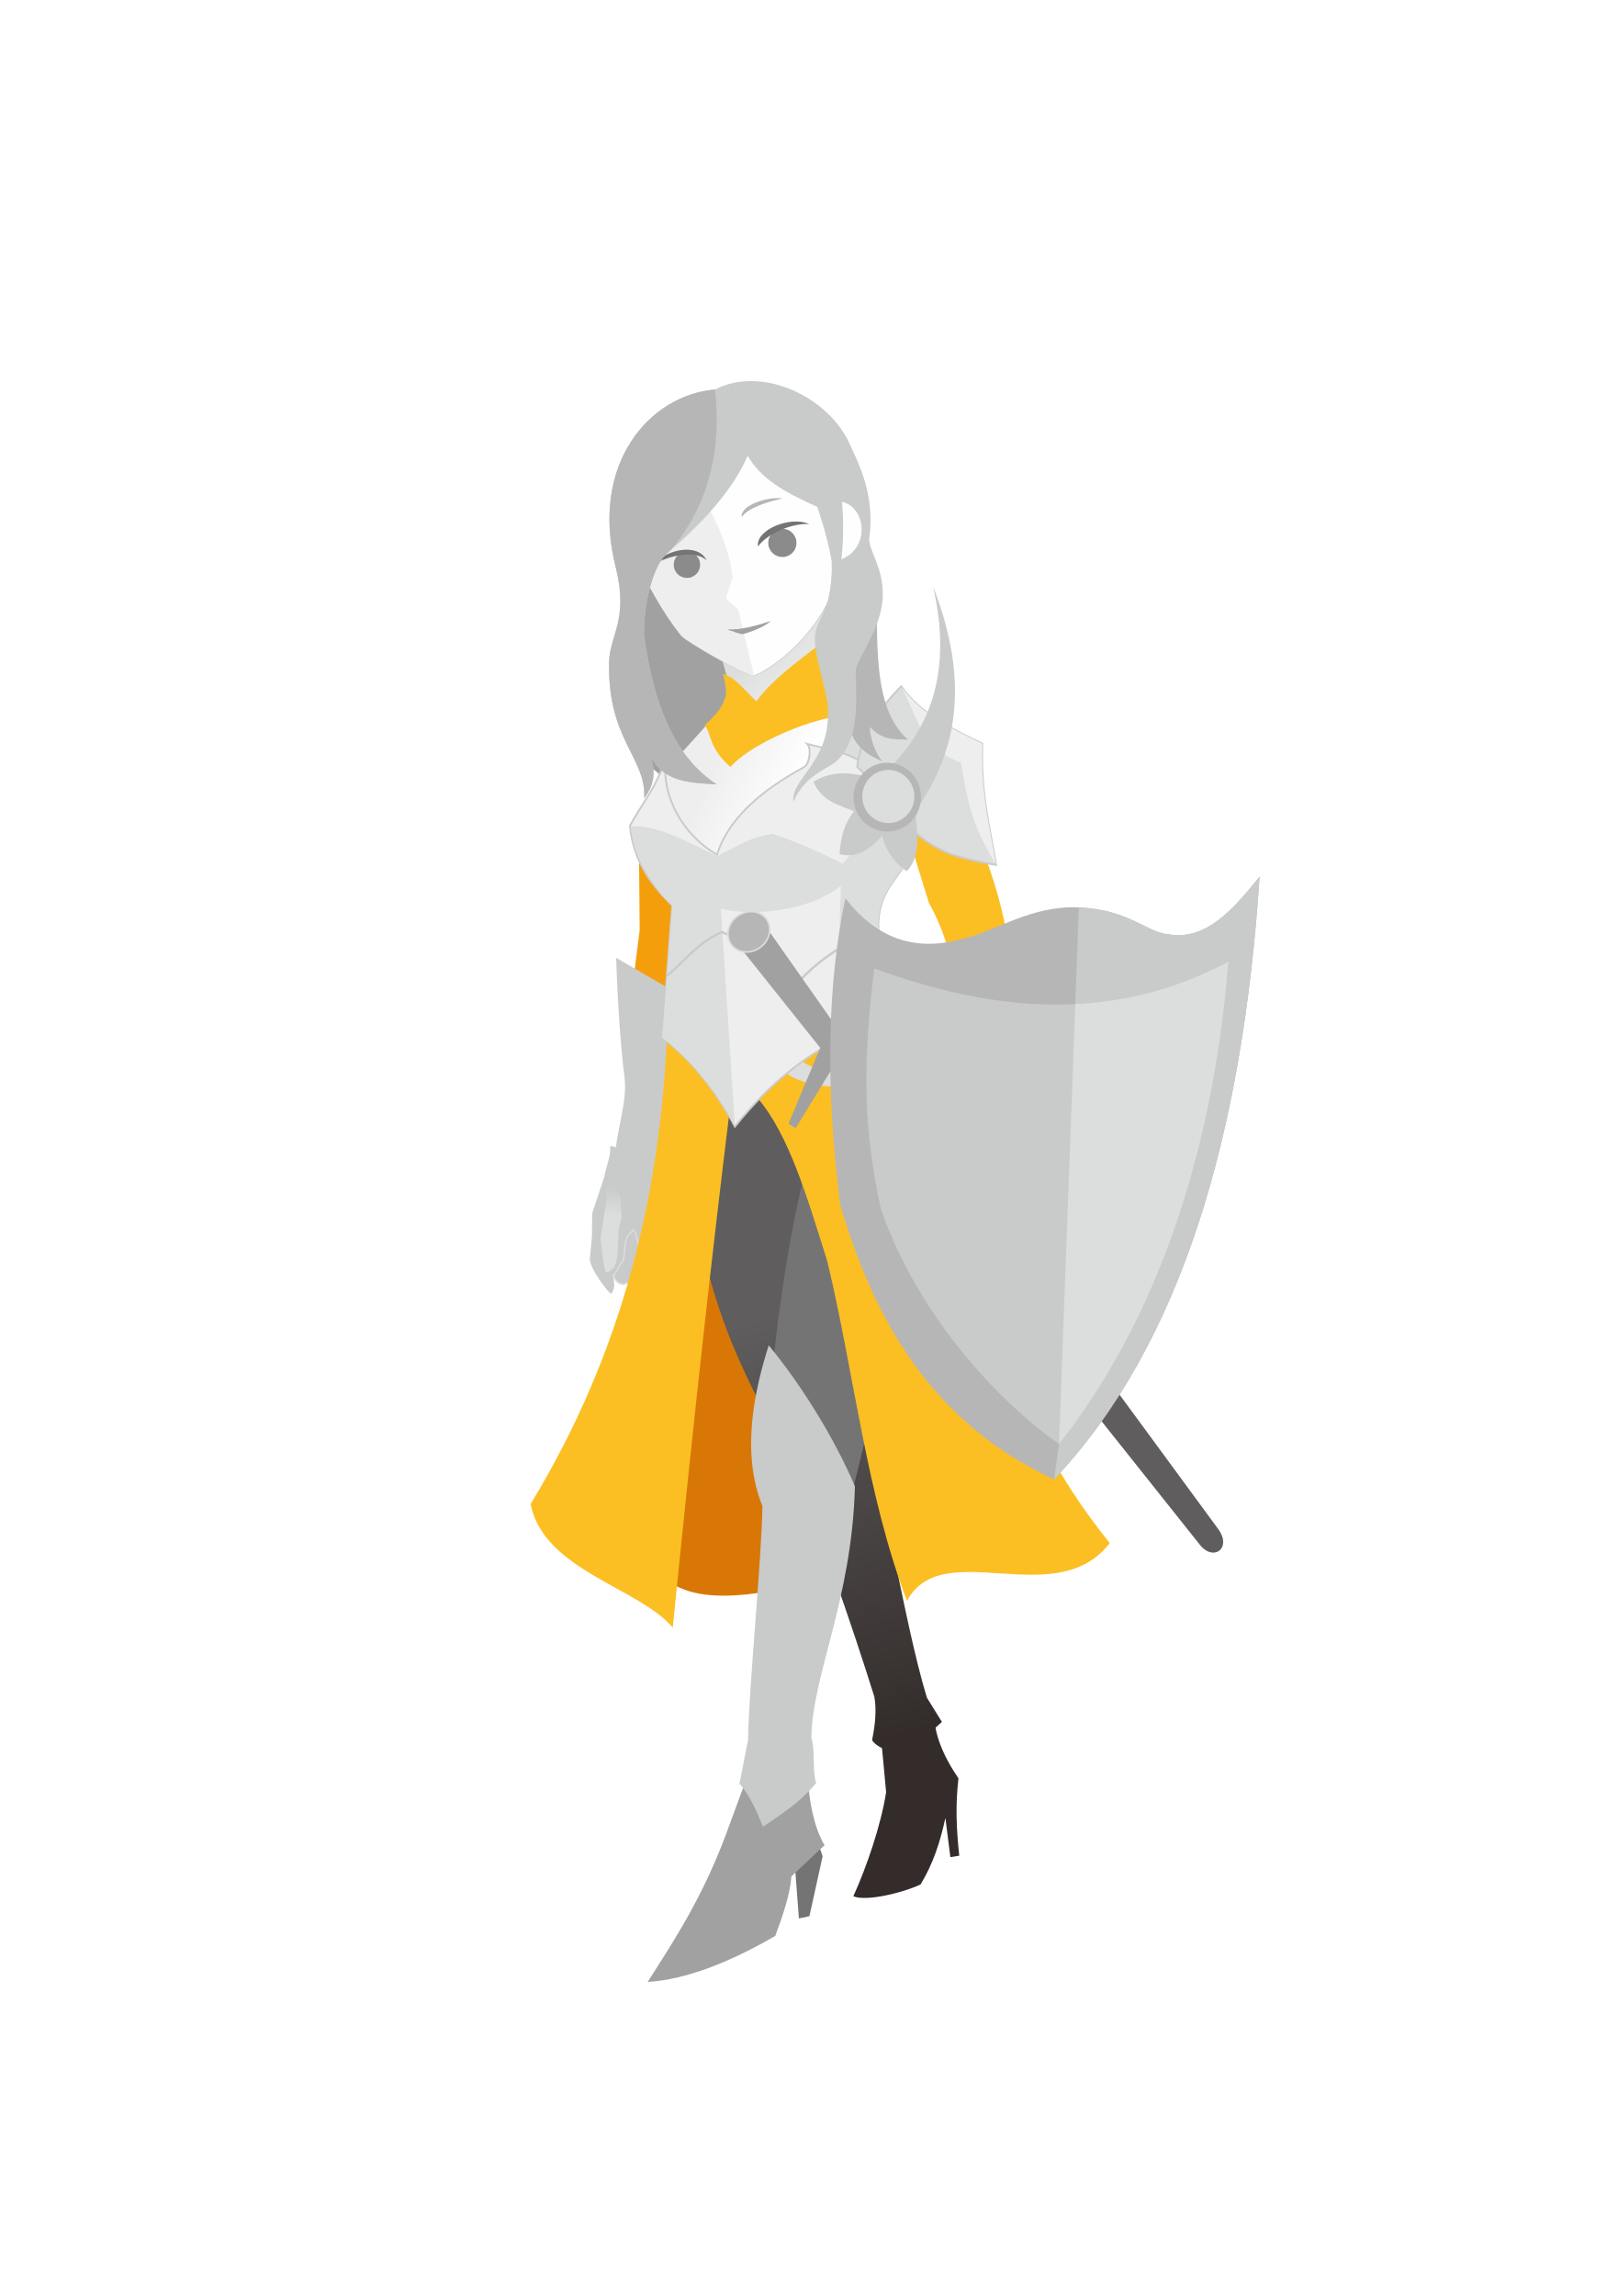
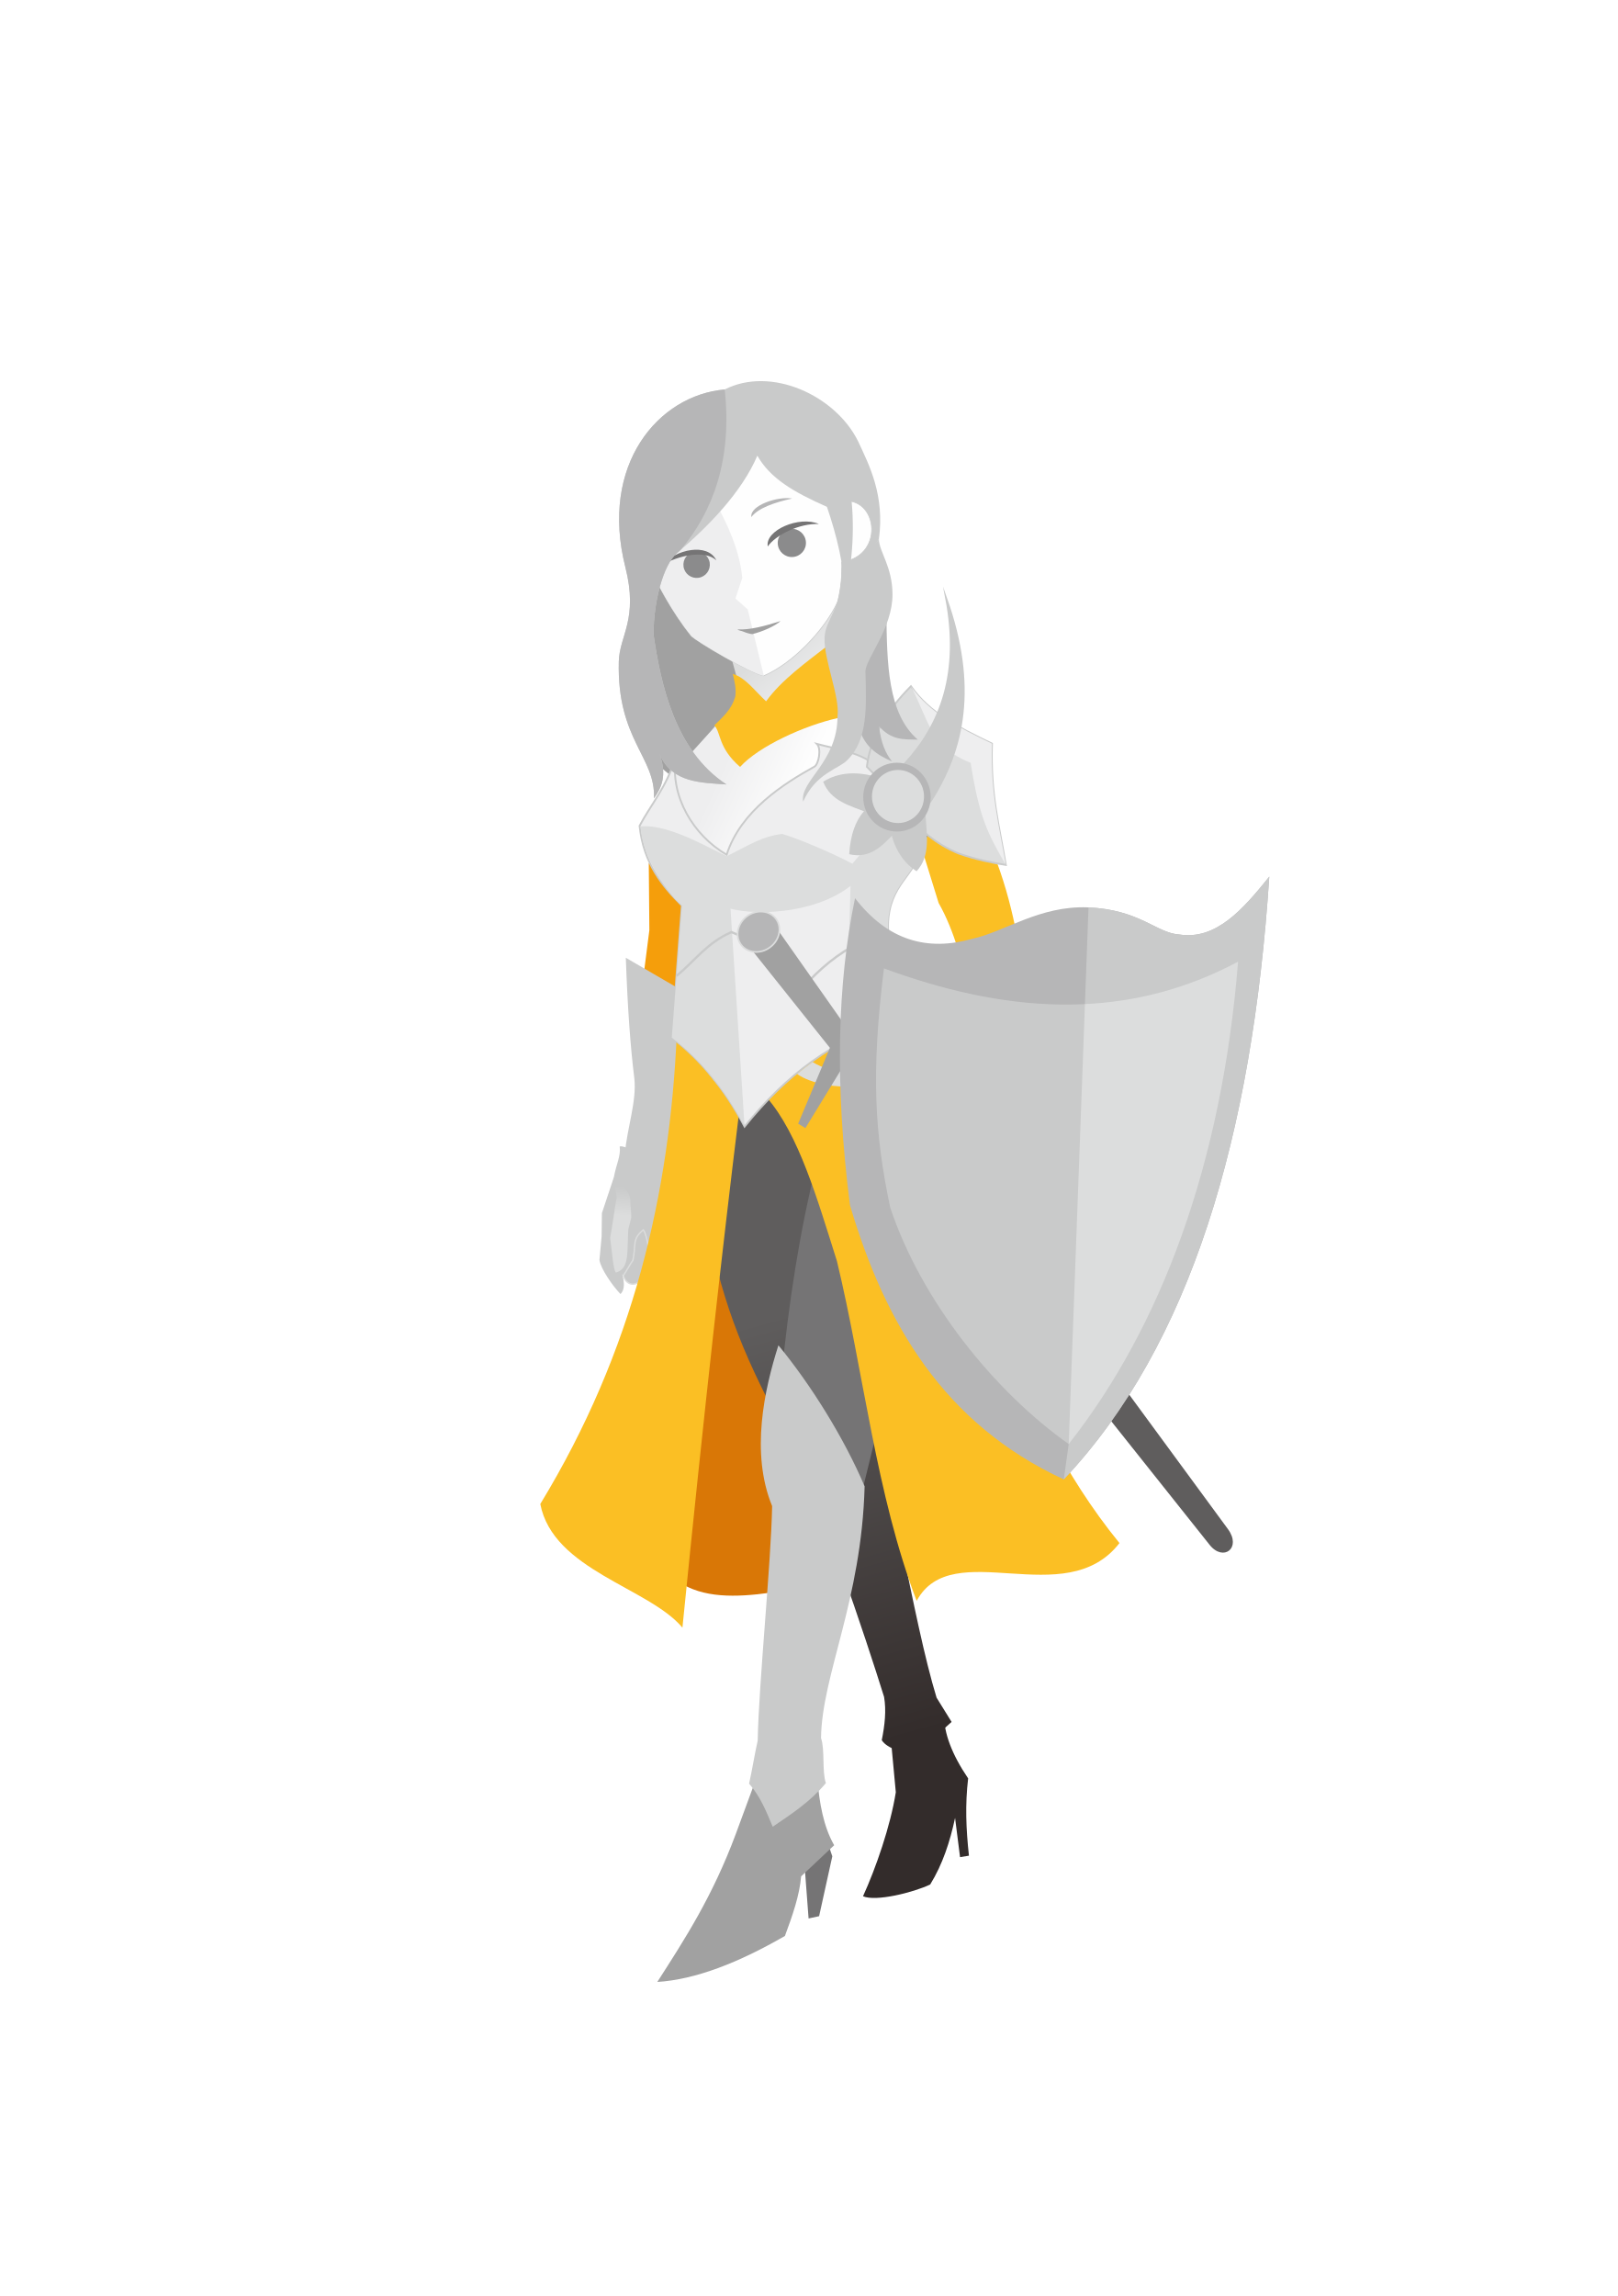
- <svg xmlns="http://www.w3.org/2000/svg" width="666" height="945" fill="none" viewBox="0 0 666 945">
-   <path fill="#f59e0b" fill-rule="evenodd" d="m263.079 355.256.238 27.589-2.855 22.358 15.46 5.47 3.092-41.384z" clip-rule="evenodd" />
-   <path fill="#c9caca" fill-rule="evenodd" d="m253.625 394.203 22.547 13.122-.547 26.478-6.006 52.504c-6.793-.57-14.854-3.478-16.401-11.361.99-11.072 4.94-21.66 3.915-31.094-1.61-12.936-2.77-28.704-3.508-49.649" clip-rule="evenodd" />
-   <path fill="#c9caca" fill-rule="evenodd" d="M248.689 484.583c1.084-5.731 2.923-8.772 2.42-12.759 5.699-.528 11.322 10.505 18.832 11.673l-5.281 27.647-10.181 14.504-4.756-2.14-3.568-24.855z" clip-rule="evenodd" />
-   <path fill="#d97706" fill-rule="evenodd" d="M275.254 650.977c20.295 13.715 53.91-1.348 80.39-.714l-61.698-139.376-22.974 123.916z" clip-rule="evenodd" />
-   <path fill="#c9caca" fill-rule="evenodd" d="M349.187 181.52c4.718 10.088 11.05 22.305 8.62 40.422l-16.47 22.376 1.145-12.972-.105-31.44zM248.689 484.583l-4.905 14.716-.119 9.633-.894 9.637c.528 3.73 5.555 10.843 8.661 14.04 2.932-2.813.498-9.169-.513-11.904-.922-2.428-1.888-4.544-2.809-6.972l3.522-22.52z" clip-rule="evenodd" />
-   <path fill="#a1a1a1" fill-rule="evenodd" d="m263.178 235.693 1.931 44.69-6.098 27.91 19.995 16.722 34.801-37.422-17.065-30.28z" clip-rule="evenodd" />
-   <path fill="url(#paint0_linear_1_713)" fill-rule="evenodd" d="m296.46 268.569 4.994 17.957 10.109 7.849 27.47-22.119 1.784-29.374c-8.019 15.807-23.016 28.915-44.357 25.687" clip-rule="evenodd" />
-   <path fill="#fefefe" fill-rule="evenodd" stroke="#c9caca" stroke-miterlimit="22.926" stroke-width=".288" d="M261.318 229.028c4.787 10.373 10.881 22.26 19.147 32.584 1.79 2.236 25.559 16.021 29.968 16.53 11.475-4.887 24.735-18.262 30.503-30.622 1.25-5.761 1.77-10.573 1.546-16.174 18.723-2.617 14.663-29.372-2.081-24.676-16.409-67.692-98.033-39.098-79.083 22.358Z" clip-rule="evenodd" />
-   <path fill="#eeeeef" fill-rule="evenodd" d="M289.72 205.353c5.572 9.72 10.894 21.439 11.841 32.533l-2.81 8.436 5.081 4.542 6.601 27.278-.524-.1c-5.496-1.345-27.716-14.271-29.444-16.43-7.557-9.439-13.298-20.181-17.884-29.882l2.045-9.408z" clip-rule="evenodd" />
-   <path fill="#8b8b8c" d="M322.376 229.252a5.81 5.81 0 1 0-.816-11.59 5.81 5.81 0 0 0 .816 11.59m-38.819 8.561a5.44 5.44 0 0 0 4.597-6.17 5.44 5.44 0 1 0-4.597 6.17" />
-   <path fill="#757475" fill-rule="evenodd" d="M312.054 224.918c-1.209-6.666 12.989-12.77 21.071-9.246-8.157-.346-17.931 4.625-21.071 9.246m-21.167 5.699c-3.604-7.386-16.784-4.51-22.348 2.003 6.48-3.991 17.599-6.434 22.348-2.003" clip-rule="evenodd" />
-   <path fill="#b6b6b7" fill-rule="evenodd" d="M305.301 212.816c-.758-4.842 11.093-8.672 16.771-7.625-7.49 1.659-14.029 3.982-16.771 7.625" clip-rule="evenodd" />
-   <path fill="#dcdddd" fill-rule="evenodd" stroke="#332c2b" stroke-miterlimit="22.926" stroke-width=".288" d="m375.29 348.704 5.202-9.627-20.217-50.184-7.81-1.9-12.66 22.303z" clip-rule="evenodd" />
-   <path fill="url(#paint1_linear_1_713)" fill-rule="evenodd" d="M272.511 320.599c2.768-5.824 12.587-15.423 18.385-22.257l52.662-2.932-8.086 20.454-38.769 42.098-24.735-18.314c.056-2.81.209-18.345.543-19.049" clip-rule="evenodd" />
-   <path fill="url(#paint2_linear_1_713)" fill-rule="evenodd" d="m248.87 486.243 1.011 6.599c-.912 4.52-1.794 12.115-2.706 16.635.793 5.787 1.259 13.016 2.349 14.285 2.431-.684 4.47-2.357 4.757-8.443l.356-9.277c.328-1.357.921-3.608 1.248-4.966-.04-2.597-.346-4.299-.386-6.896-.371-4.194-3.237-6.286-6.629-7.937" clip-rule="evenodd" />
-   <path fill="#c9caca" fill-rule="evenodd" stroke="#dcdddd" stroke-miterlimit="22.926" stroke-width=".567" d="M252.554 525.045c1.343-1.847 2.653-4.481 3.996-6.329 1.364-6.43-.478-8.673 4.285-12.512 1.566 1.907 2.962 11.259 2.445 12.606l-3.568 8.205c-2.494 2.549-5.854 1.903-7.158-1.97Z" clip-rule="evenodd" />
-   <path fill="#332c2b" fill-rule="evenodd" d="m362.716 715.637 2.049 22.027c-2.189 13.911-8.237 31.283-13.5 42.804 5.236 2.294 20.526-1.472 27.651-4.834 5.16-8.359 8.159-17.679 10.245-27.405l2.049 16.136 3.658-.593c-1.205-11.125-1.595-20.99-.328-31.807-6.829-10.095-9.928-18.699-9.926-26.061z" clip-rule="evenodd" />
-   <path fill="#757475" fill-rule="evenodd" d="m337.294 760.105 1.334 3.934-5.434 24.635-4.334.934-1.6-21.136z" clip-rule="evenodd" />
-   <path fill="#a1a1a1" fill-rule="evenodd" d="M332.46 732.003c.845 10.184 2.53 19.778 6.934 27.469l-13.601 12.801c-.621 7.72-3.542 16.098-6.667 24.535-19.006 10.959-36.731 17.933-52.538 18.935 11.347-17.671 22.727-35.197 32.27-60.805l11.2-30.402z" clip-rule="evenodd" />
-   <path fill="url(#paint3_linear_1_713)" fill-rule="evenodd" d="M287.244 504.773c6.905 34.57 15.69 55.016 34.011 88.952 12.407 24.3 31.027 80.143 38.677 104.681.963 5.58.307 11.623-.951 17.837 2.416 3.689 8.703 4.756 13.053 6.511l15.698-14.033-6.184-9.99c-9.752-31.87-19.503-96.087-29.254-127.958l-17.362-97.752-13.32-29.017-31.87 20.455z" clip-rule="evenodd" />
-   <path fill="#757475" fill-rule="evenodd" d="M332.197 478.965c-6.926 27.14-11.506 57.016-14.626 88.596 9.592 15.142 22.334 36.837 31.927 51.979 3.488-14.35 10.364-41.991 13.852-56.34l-25.425-73.324z" clip-rule="evenodd" />
-   <path fill="#c9caca" fill-rule="evenodd" d="M316.441 553.706c13.067 15.871 26.86 37.741 35.486 58.052-1.254 47.056-17.644 77.717-17.941 103.622 1.664 4.756.329 13.763 1.994 18.52-6.83 8.074-14.398 12.828-21.882 17.957-2.715-6.447-5.088-12.425-9.726-17.75 1.308-5.747 2.235-11.941 3.543-17.688.436-23.626 5.504-72.915 5.94-96.54-9.006-21.926-3.171-48.098 2.586-66.173" clip-rule="evenodd" />
-   <path fill="#fbbf24" fill-rule="evenodd" d="M300.28 457.696c-6.852 55.82-14.383 122.528-23.348 212.225-13.771-16.491-53.243-23.62-58.509-50.898 38.413-63.109 53.301-127.897 56.191-193.543zm11.23-6.144c13.316 15.209 20.907 41.865 29.015 67.487 11.02 45.665 16.094 96.089 32.822 139.851 14.667-27.193 61.206 5.074 83.483-23.785-46.29-56.796-59.186-127.092-86.275-190.566l-6.666-27.564c-12.923 6.659-28.398 14.42-41.32 21.079z" clip-rule="evenodd" />
-   <path fill="#eeeeef" fill-rule="evenodd" stroke="#c9caca" stroke-miterlimit="22.926" stroke-width=".756" d="M331.289 315.525c-12.328 6.858-30.364 18.105-36.152 36.261-13.863-8.054-23.237-24.046-21-39.995-3.923 12.446-9.976 18.997-14.85 28.112 1.623 15.556 9.505 24.954 17.418 32.823l-4.162 54.346c11.546 8.849 21.644 20.826 29.968 36.628 16.72-20.796 36.715-36.445 62.314-43.287 1.288-15.083-3.25-26.004-3.27-39.898.495-16.946 11.218-19.741 13.736-31.811-8.683-7.89-9.648-23.459-18.466-33.082-5.232-5.711-16.957-7.387-24.524-9.433 1.927 1.965.719 8.301-1.012 9.336Z" clip-rule="evenodd" />
-   <path fill="#dcdddd" fill-rule="evenodd" d="M295.327 352.33c10.228-5.121 14.149-7.908 22.552-9.124 6.033 1.658 20.759 7.875 29.007 12.295 6.601-8.041 14.134-15.523 18.069-25.564 2.872 7.067 5.312 14.202 10.335 18.767-2.517 12.07-13.24 14.865-13.735 31.811.02 13.894 4.558 24.815 3.27 39.898-6.553 1.751-8.711 2.379-14.965 4.871l-4.474-34.841.748-25.832c-15.417 12.132-41.815 12.505-52.119 8.569z" clip-rule="evenodd" />
-   <path fill="#dcdddd" fill-rule="evenodd" d="m295.327 352.33 7.184 111.37c-8.324-15.802-18.422-27.779-29.968-36.628l4.162-54.346c-7.73-6.625-16.556-21.522-17.012-32.573 12.153-1.308 31.557 10.949 35.634 12.177" clip-rule="evenodd" />
-   <path fill="#c9caca" fill-rule="evenodd" d="M294.332 160.307c-27.251 2.342-51.579 30.87-40.895 73.109 5.452 21.553-2.421 28.056-2.698 38.856-.827 32.267 15.314 39.411 14.458 56.308 3.262-4.499 5.335-9.476 2.442-17.999 5.107 11.811 17.303 11.527 27.408 12.29-21.348-13.944-27.07-41.805-29.969-61.363-.234-13.442 4.01-29.099 9.514-33.773 13.012-11.05 26.734-25.083 33.179-40.195 5.239 9.283 14.814 14.958 28.638 21.062 3.954 11.564 7.268 24.651 7.395 36.852 3.193-14.388 4.338-29.137 2.14-44.476l3.243-19.458c-9.31-18.778-35.808-30.97-54.855-21.213" clip-rule="evenodd" />
-   <path fill="#fbbf24" fill-rule="evenodd" d="M297.645 277.36c.788 3.267 1.464 6.001 1.065 9.205-1.559 5.693-5.558 8.87-8.658 11.996 2.83 2.978 1.475 9.175 10.61 17.092 7.626-8.471 26.387-16.999 40.102-20.089 7.823-1.763.52-5.982-.907-17.561l-2.855-12.487c-8.866 6.888-19.302 14.336-25.627 23.13-4.833-4.45-8.46-9.739-13.73-11.286m77.646 71.344 7.104 22.958c6.543 11.454 10.47 26.732 12.97 38.424l23.573-1.457c-3.5-17.832-5.335-35.902-14.305-58.254l-24.141-11.298z" clip-rule="evenodd" />
-   <path fill="#dcdddd" fill-rule="evenodd" stroke="#c9caca" stroke-miterlimit="22.926" stroke-width=".756" d="M370.992 282.457c-9.647 9.663-16.733 20.919-18.135 33.119 12.21 12.051 18.235 27.551 37.698 35.677 7.216 2.536 13.698 3.781 19.503 4.757-2.616-15.698-6.422-29.017-5.708-49.947-14.201-6.823-25.819-12.738-33.358-23.606Z" clip-rule="evenodd" />
-   <path fill="#eeeeef" fill-rule="evenodd" d="M370.992 282.457c7.534 14.346 7.822 24.865 24.581 31.499 3.522 22.183 6.733 28.698 14.485 42.054-2.616-15.698-6.422-29.017-5.708-49.947-14.201-6.823-25.819-12.738-33.358-23.606" clip-rule="evenodd" />
-   <path fill="#b6b6b7" fill-rule="evenodd" d="M360.889 251.827c.222 21.157.482 41.865 12.925 52.597-5.919-.154-10.677.366-15.962-5.497.865 7.013 2.634 10.95 5.319 14.472-5.655-2.602-12.207-5.764-14.419-16.943l1.207-25.942c3.31-4.896 7.62-13.791 10.93-18.687" clip-rule="evenodd" />
-   <path fill="#c9caca" fill-rule="evenodd" d="M357.807 221.942c.089 5.147 5.555 11.255 5.6 22.645.055 13.919-11.033 26.594-11.159 31.666.378 13.922 1.236 28.137-7.432 36.568-3.409 3.647-12.974 5.305-18.195 17.124-1.466-8.572 14.124-16.12 14.151-35.081 1.051-8.146-5.718-23.4-5.342-32.396.336-8.04 7.09-10.713 7.102-28.967l8.467-3.924z" clip-rule="evenodd" />
-   <path stroke="#c9caca" stroke-miterlimit="22.926" stroke-width=".945" d="M274.487 401.687c8.056-6.695 12.419-13.521 22.622-18.052 17.168 6.993 26.35 13.446 32.234 19.794 6.656-6.934 14.49-13.01 24.635-17.408l7.88.841" />
-   <path fill="#b6b6b7" fill-rule="evenodd" d="M294.332 160.307c3.154 28.576-4.732 50.234-18.243 66.145q-.75.648-1.497 1.283c-5.504 4.674-9.748 20.331-9.514 33.773 2.899 19.558 8.621 47.419 29.969 61.363-10.105-.763-22.301-.479-27.408-12.29 2.893 8.523.82 13.5-2.442 17.999.856-16.897-15.285-24.041-14.458-56.308.277-10.8 8.15-17.303 2.698-38.856-10.684-42.239 13.644-70.767 40.895-73.109" clip-rule="evenodd" />
-   <path fill="#c9caca" fill-rule="evenodd" d="M355.371 319.365c-6.69-1.678-14-1.691-20.514 2.379 3.236 8.055 10.78 9.732 17.915 12.588z" clip-rule="evenodd" />
-   <path fill="#c9caca" fill-rule="evenodd" d="M353.437 332.129c-5.223 4.503-7.422 11.781-7.845 19.45 8.45 1.992 13.57-3.329 18.587-8.707z" clip-rule="evenodd" />
-   <path fill="#c9caca" fill-rule="evenodd" d="M362.395 341.063c1.341 6.765 4.453 13.38 10.915 17.532 5.901-6.368 4.152-15.302 3.686-22.973-4.881 1.348-9.72 4.093-14.601 5.441" clip-rule="evenodd" />
-   <path fill="#c9caca" fill-rule="evenodd" stroke="#c9caca" stroke-miterlimit="22.926" stroke-width=".756" d="M368.445 314.303c15.173-16.38 22.801-37.783 17.041-68.103 12.877 36.317 7.293 62.307-6.477 83.716z" clip-rule="evenodd" />
-   <path fill="#b6b6b7" d="M365.238 342.246c7.669 0 13.886-6.34 13.886-14.161 0-7.822-6.217-14.162-13.886-14.162-7.67 0-13.887 6.34-13.887 14.162 0 7.821 6.217 14.161 13.887 14.161" />
-   <path fill="#dcdddd" d="M365.771 338.762c5.919-.055 10.671-4.993 10.615-11.03-.057-6.036-4.901-10.884-10.82-10.829-5.92.056-10.672 4.994-10.616 11.03.057 6.037 4.901 10.885 10.821 10.829" />
-   <path fill="#a1a1a1" fill-rule="evenodd" d="M299.552 259.058c5.291.264 11.376-1.402 17.779-3.449-2.176 2.037-7.45 4.366-11.637 5.39-.636-.031-2.401-.455-3.732-1.051-.759-.339-1.731-.348-2.41-.89" clip-rule="evenodd" />
-   <path fill="#5f5d5d" fill-rule="evenodd" d="m375.048 457.165 126.437 172.192c5.726 7.798-1.904 13.564-7.539 6.483L360.262 467.867z" clip-rule="evenodd" />
-   <path fill="#8b8b8c" fill-rule="evenodd" d="m356.085 430.639 20.01 27.435-15.514 10.908-19.458-26.888-.123-6.601 9.782-6.683z" clip-rule="evenodd" />
-   <path fill="#dcdddd" fill-rule="evenodd" d="M330.525 437.119c4.197 2.707 9.907 4.065 14.604 3.592 3.645-.367 13.206-7.415 13.514-10.296l.836-7.801 7.272.058-3.773 11.817c-1.837 5.756-12.602 11.649-16.552 12.413-5.04.974-16.467-.674-22.275-4.865a113 113 0 0 1 6.374-4.918" clip-rule="evenodd" />
-   <path fill="#a1a1a1" fill-rule="evenodd" d="m345.644 424.564-30.928-43.961-11.054 8.115 33.977 42.566-13.066 31.212 2.982 1.812 16.798-27.501 5.447-3.984 29.249-10.166-1.087-4.215z" clip-rule="evenodd" />
-   <path fill="#b6b6b7" stroke="#dcdddd" stroke-miterlimit="22.926" stroke-width=".677" d="M301.07 388.82c2.614 3.531 7.948 4.014 11.914 1.079 3.967-2.936 5.064-8.178 2.451-11.709-2.614-3.532-7.948-4.015-11.914-1.079-3.967 2.936-5.064 8.178-2.451 11.709Z" />
-   <path fill="#b6b6b7" fill-rule="evenodd" d="M347.977 369.68c-7.234 34.817-8.464 76.341-2.083 126.36 14.355 48.488 38.458 89.906 88.014 112.866 52.233-55.347 77.565-141.394 84.596-248.093-10.862 13.48-21.927 26.219-37.124 23.797-9.322-.593-16.292-10.276-37.561-11.144-19.769-.807-34.224 10.036-47.612 12.942-18.44 5.216-34.756.734-48.23-16.728" clip-rule="evenodd" />
-   <path fill="#c9caca" fill-rule="evenodd" d="m444.087 373.479-8.149 220.866-2.03 14.561c52.233-55.347 77.565-141.394 84.596-248.093-10.862 13.48-21.927 26.219-37.124 23.797-9.282-.59-16.235-10.193-37.293-11.131" clip-rule="evenodd" />
-   <path fill="#c9caca" fill-rule="evenodd" d="M359.884 398.589c-5.426 43.651-3.727 68.343 2.561 98.34 12.808 38.55 43.041 75.901 73.493 97.416 38.026-48.315 63.052-115.281 69.724-198.545-48.569 25.951-98.392 20.188-145.778 2.789" clip-rule="evenodd" />
-   <path fill="#dcdddd" fill-rule="evenodd" d="m442.619 413.277-6.681 181.068c38.026-48.315 63.052-115.281 69.724-198.545-20.88 11.157-41.992 16.448-63.043 17.477" clip-rule="evenodd" />
+ <svg xmlns="http://www.w3.org/2000/svg" width="666" height="945" viewBox="0 0 666 945" fill="none">
+   <path fill-rule="evenodd" clip-rule="evenodd" d="M267.065 355.256L267.303 382.845L264.448 405.203L279.908 410.673L283 369.289L267.065 355.256Z" fill="#F59E0B" />
+   <path fill-rule="evenodd" clip-rule="evenodd" d="M257.611 394.203C265.127 398.577 272.642 402.951 280.158 407.325C279.976 416.151 279.793 424.977 279.611 433.803C277.609 451.304 275.607 468.806 273.605 486.307C266.812 485.737 258.752 482.829 257.204 474.946C258.194 463.874 262.144 453.286 261.119 443.852C259.509 430.916 258.349 415.148 257.611 394.203Z" fill="#C9CACA" />
+   <path fill-rule="evenodd" clip-rule="evenodd" d="M252.675 484.583C253.759 478.852 255.598 475.811 255.095 471.824C260.794 471.296 266.417 482.329 273.927 483.497L268.646 511.144L258.466 525.648L253.709 523.508L250.141 498.653L252.675 484.583Z" fill="#C9CACA" />
+   <path fill-rule="evenodd" clip-rule="evenodd" d="M279.24 650.977C299.535 664.692 333.151 649.629 359.63 650.263L297.932 510.887L274.958 634.803L279.24 650.977Z" fill="#D97706" />
+   <path fill-rule="evenodd" clip-rule="evenodd" d="M353.173 181.52C357.891 191.608 364.223 203.825 361.793 221.942L345.323 244.318L346.468 231.346L346.363 199.906L353.173 181.52Z" fill="#C9CACA" />
+   <path fill-rule="evenodd" clip-rule="evenodd" d="M252.675 484.583C251.04 489.488 249.405 494.394 247.77 499.299C247.73 502.51 247.69 505.721 247.651 508.932C247.274 512.995 247.134 514.506 246.758 518.569C247.285 522.299 252.312 529.412 255.418 532.609C258.35 529.796 255.916 523.44 254.905 520.705C253.983 518.277 253.017 516.161 252.096 513.733L255.618 491.213C254.638 489.003 253.656 486.793 252.675 484.583Z" fill="#C9CACA" />
+   <path fill-rule="evenodd" clip-rule="evenodd" d="M267.164 235.693L269.095 280.383L262.997 308.293L282.992 325.015L317.794 287.593L300.728 257.313L267.164 235.693Z" fill="#A1A1A1" />
+   <path fill-rule="evenodd" clip-rule="evenodd" d="M300.446 268.569L305.44 286.526L315.549 294.375L343.019 272.256L344.803 242.882C336.784 258.689 321.787 271.797 300.446 268.569Z" fill="url(#paint0_linear_1_713)" />
+   <path fill-rule="evenodd" clip-rule="evenodd" d="M265.305 229.028C270.091 239.401 276.185 251.288 284.451 261.612C286.241 263.848 310.01 277.633 314.419 278.142C325.895 273.255 339.154 259.88 344.922 247.52C346.172 241.759 346.692 236.947 346.468 231.346C365.191 228.729 361.131 201.974 344.387 206.67C327.978 138.978 246.354 167.572 265.305 229.028Z" fill="#FEFEFE" stroke="#C9CACA" stroke-width="0.288" stroke-miterlimit="22.926" />
+   <path fill-rule="evenodd" clip-rule="evenodd" d="M293.706 205.353C299.278 215.073 304.6 226.792 305.547 237.886L302.737 246.322L307.818 250.864L314.419 278.142L313.895 278.042C308.399 276.697 286.179 263.771 284.451 261.612C276.894 252.173 271.153 241.431 266.567 231.73L268.612 222.322L293.706 205.353Z" fill="#EEEEEF" />
+   <path d="M326.362 229.252C329.563 229.026 331.975 226.249 331.749 223.049C331.524 219.848 328.747 217.436 325.546 217.662C322.346 217.887 319.934 220.664 320.159 223.865C320.384 227.065 323.162 229.477 326.362 229.252Z" fill="#8B8B8C" />
+   <path d="M287.544 237.813C290.517 237.379 292.575 234.616 292.141 231.643C291.707 228.67 288.944 226.612 285.971 227.046C282.998 227.481 280.94 230.243 281.374 233.216C281.809 236.189 284.571 238.247 287.544 237.813Z" fill="#8B8B8C" />
+   <path fill-rule="evenodd" clip-rule="evenodd" d="M316.04 224.918C314.831 218.252 329.03 212.148 337.111 215.672C328.954 215.326 319.18 220.297 316.04 224.918Z" fill="#757475" />
+   <path fill-rule="evenodd" clip-rule="evenodd" d="M294.873 230.617C291.27 223.231 278.089 226.107 272.525 232.62C279.005 228.629 290.124 226.186 294.873 230.617Z" fill="#757475" />
+   <path fill-rule="evenodd" clip-rule="evenodd" d="M309.287 212.816C308.529 207.974 320.38 204.144 326.058 205.191C318.568 206.85 312.029 209.173 309.287 212.816Z" fill="#B6B6B7" />
+   <path fill-rule="evenodd" clip-rule="evenodd" d="M379.276 348.704L384.478 339.077L364.262 288.893L356.451 286.993L343.791 309.296L379.276 348.704Z" fill="#DCDDDD" stroke="#332C2B" stroke-width="0.288" stroke-miterlimit="22.926" />
+   <path fill-rule="evenodd" clip-rule="evenodd" d="M276.497 320.599C279.265 314.775 289.084 305.176 294.882 298.342L347.544 295.41L339.458 315.864L300.689 357.962L275.954 339.648C276.01 336.838 276.163 321.303 276.497 320.599Z" fill="url(#paint1_linear_1_713)" />
+   <path fill-rule="evenodd" clip-rule="evenodd" d="M252.856 486.243C253.193 488.442 253.53 490.642 253.867 492.842C252.955 497.362 252.073 504.957 251.161 509.477C251.954 515.264 252.42 522.493 253.51 523.762C255.941 523.078 257.981 521.405 258.267 515.319C258.386 512.227 258.504 509.135 258.623 506.042C258.951 504.685 259.544 502.434 259.871 501.076C259.831 498.479 259.525 496.777 259.486 494.18C259.114 489.986 256.248 487.894 252.856 486.243Z" fill="url(#paint2_linear_1_713)" />
+   <path fill-rule="evenodd" clip-rule="evenodd" d="M256.54 525.045C257.883 523.198 259.193 520.564 260.536 518.716C261.9 512.286 260.059 510.043 264.821 506.204C266.387 508.111 267.783 517.463 267.266 518.81C266.077 521.545 264.887 524.28 263.698 527.015C261.204 529.564 257.844 528.918 256.54 525.045Z" fill="#C9CACA" stroke="#DCDDDD" stroke-width="0.567" stroke-miterlimit="22.926" />
+   <path fill-rule="evenodd" clip-rule="evenodd" d="M366.702 715.637C367.385 722.979 368.068 730.322 368.751 737.664C366.562 751.575 360.514 768.947 355.251 780.468C360.487 782.762 375.777 778.996 382.902 775.634C388.062 767.275 391.061 757.955 393.147 748.229C393.83 753.608 394.513 758.986 395.197 764.365C396.776 764.109 397.274 764.028 398.854 763.772C397.649 752.647 397.259 742.782 398.526 731.965C391.697 721.87 388.598 713.266 388.601 705.904C381.301 709.148 374.001 712.393 366.702 715.637Z" fill="#332C2B" />
+   <path fill-rule="evenodd" clip-rule="evenodd" d="M341.28 760.105L342.614 764.039L337.18 788.674L332.846 789.608L331.246 768.472L341.28 760.105Z" fill="#757475" />
+   <path fill-rule="evenodd" clip-rule="evenodd" d="M336.446 732.003C337.292 742.187 338.976 751.781 343.38 759.472C338.847 763.739 334.313 768.006 329.779 772.273C329.158 779.993 326.238 788.371 323.112 796.808C304.106 807.767 286.381 814.741 270.574 815.743C281.921 798.072 293.301 780.546 302.844 754.938C306.577 744.804 310.311 734.67 314.044 724.536C321.512 727.025 328.979 729.514 336.446 732.003Z" fill="#A1A1A1" />
+   <path fill-rule="evenodd" clip-rule="evenodd" d="M291.23 504.773C298.135 539.343 306.92 559.789 325.241 593.725C337.648 618.025 356.268 673.868 363.918 698.406C364.881 703.986 364.225 710.029 362.967 716.243C365.383 719.932 371.67 720.999 376.021 722.754C381.253 718.076 386.486 713.399 391.718 708.721C389.657 705.391 387.595 702.062 385.534 698.731C375.782 666.861 366.031 602.644 356.28 570.773L338.918 473.021L325.598 444.004L293.728 464.459C292.895 477.896 292.063 491.334 291.23 504.773Z" fill="url(#paint3_linear_1_713)" />
+   <path fill-rule="evenodd" clip-rule="evenodd" d="M336.183 478.965C329.257 506.105 324.677 535.981 321.557 567.561C331.149 582.703 343.891 604.398 353.484 619.54C356.972 605.19 363.848 577.549 367.337 563.2L341.911 489.876L336.183 478.965Z" fill="#757475" />
+   <path fill-rule="evenodd" clip-rule="evenodd" d="M320.427 553.706C333.494 569.577 347.287 591.447 355.913 611.758C354.659 658.814 338.269 689.475 337.972 715.38C339.637 720.136 338.301 729.143 339.966 733.9C333.136 741.974 325.568 746.728 318.085 751.857C315.369 745.41 312.996 739.432 308.358 734.107C309.666 728.36 310.593 722.166 311.901 716.419C312.337 692.793 317.405 643.504 317.841 619.879C308.835 597.953 314.67 571.781 320.427 553.706Z" fill="#C9CACA" />
+   <path fill-rule="evenodd" clip-rule="evenodd" d="M304.266 457.696C297.415 513.516 289.883 580.224 280.918 669.921C267.147 653.43 227.675 646.301 222.409 619.023C260.822 555.914 275.71 491.126 278.6 425.48C287.155 436.218 295.711 446.957 304.266 457.696Z" fill="#FBBF24" />
+   <path fill-rule="evenodd" clip-rule="evenodd" d="M315.495 451.552C328.811 466.761 336.403 493.417 344.511 519.039C355.531 564.704 360.605 615.128 377.333 658.89C392 631.697 438.539 663.964 460.816 635.105C414.525 578.309 401.63 508.013 374.541 444.539L367.875 416.975C354.952 423.634 339.477 431.395 326.555 438.054C322.868 442.554 319.182 447.053 315.495 451.552Z" fill="#FBBF24" />
+   <path fill-rule="evenodd" clip-rule="evenodd" d="M335.275 315.525C322.947 322.383 304.911 333.63 299.123 351.786C285.26 343.732 275.886 327.74 278.123 311.791C274.2 324.237 268.147 330.788 263.273 339.903C264.896 355.459 272.778 364.857 280.691 372.726C279.303 390.841 277.916 408.957 276.529 427.072C288.075 435.921 298.173 447.898 306.497 463.7C323.217 442.904 343.212 427.255 368.811 420.413C370.1 405.33 365.561 394.409 365.541 380.515C366.037 363.569 376.759 360.774 379.277 348.704C370.594 340.814 369.629 325.245 360.811 315.622C355.579 309.911 343.854 308.235 336.287 306.189C338.214 308.154 337.006 314.49 335.275 315.525Z" fill="#EEEEEF" stroke="#C9CACA" stroke-width="0.756" stroke-miterlimit="22.926" />
+   <path fill-rule="evenodd" clip-rule="evenodd" d="M299.313 352.33C309.541 347.209 313.463 344.422 321.865 343.206C327.898 344.864 342.624 351.081 350.872 355.501C357.473 347.46 365.006 339.978 368.941 329.937H368.941C371.813 337.004 374.253 344.139 379.277 348.704C376.759 360.774 366.036 363.569 365.541 380.515C365.561 394.409 370.099 405.33 368.811 420.413C362.258 422.164 360.1 422.792 353.846 425.284L349.373 390.443L350.12 364.611C334.703 376.743 308.305 377.116 298.001 373.18L299.313 352.33Z" fill="#DCDDDD" />
+   <path fill-rule="evenodd" clip-rule="evenodd" d="M299.313 352.33L306.497 463.7C298.173 447.898 288.075 435.921 276.529 427.072C277.916 408.957 279.303 390.841 280.691 372.726C272.961 366.101 264.135 351.204 263.679 340.153C275.832 338.845 295.236 351.102 299.313 352.33Z" fill="#DCDDDD" />
+   <path fill-rule="evenodd" clip-rule="evenodd" d="M298.318 160.307C271.067 162.649 246.739 191.177 257.423 233.416C262.875 254.969 255.002 261.472 254.725 272.272C253.898 304.539 270.039 311.683 269.184 328.58C272.445 324.081 274.518 319.104 271.625 310.581C276.732 322.392 288.929 322.108 299.033 322.871C277.685 308.927 271.963 281.066 269.064 261.508C268.83 248.066 273.074 232.409 278.578 227.735C291.59 216.685 305.312 202.652 311.757 187.54C316.996 196.823 326.571 202.498 340.396 208.602C344.349 220.166 347.664 233.253 347.79 245.454C350.983 231.066 352.128 216.317 349.93 200.978C351.119 193.843 351.984 188.655 353.173 181.52C343.863 162.742 317.365 150.55 298.318 160.307Z" fill="#C9CACA" />
+   <path fill-rule="evenodd" clip-rule="evenodd" d="M301.631 277.36C302.419 280.627 303.095 283.361 302.696 286.565C301.137 292.258 297.138 295.435 294.038 298.561C296.868 301.539 295.513 307.736 304.648 315.653C312.275 307.182 331.035 298.654 344.75 295.564C352.573 293.801 345.27 289.582 343.843 278.003C342.891 273.84 341.94 269.678 340.988 265.516C332.122 272.404 321.686 279.852 315.361 288.646C310.528 284.196 306.902 278.907 301.631 277.36Z" fill="#FBBF24" />
+   <path fill-rule="evenodd" clip-rule="evenodd" d="M379.277 348.704L386.381 371.662C392.924 383.116 396.851 398.394 399.351 410.086L422.924 408.629C419.424 390.797 417.589 372.727 408.619 350.375L384.478 339.077L379.277 348.704Z" fill="#FBBF24" />
+   <path fill-rule="evenodd" clip-rule="evenodd" d="M374.978 282.457C365.331 292.12 358.245 303.376 356.843 315.576C369.052 327.627 375.078 343.127 394.541 351.253C401.757 353.789 408.239 355.034 414.044 356.01C411.428 340.312 407.622 326.993 408.336 306.063C394.135 299.24 382.517 293.325 374.978 282.457Z" fill="#DCDDDD" stroke="#C9CACA" stroke-width="0.756" stroke-miterlimit="22.926" />
+   <path fill-rule="evenodd" clip-rule="evenodd" d="M374.979 282.457C382.512 296.803 382.8 307.322 399.559 313.956C403.081 336.139 406.292 342.654 414.044 356.01C411.428 340.312 407.622 326.993 408.336 306.063C394.135 299.24 382.517 293.325 374.979 282.457Z" fill="#EEEEEF" />
+   <path fill-rule="evenodd" clip-rule="evenodd" d="M364.875 251.827C365.097 272.984 365.357 293.692 377.801 304.424C371.881 304.27 367.123 304.79 361.838 298.927C362.703 305.94 364.472 309.877 367.157 313.399C361.502 310.797 354.95 307.635 352.739 296.456C353.214 286.229 353.469 280.741 353.945 270.514C357.255 265.618 361.565 256.723 364.875 251.827Z" fill="#B6B6B7" />
+   <path fill-rule="evenodd" clip-rule="evenodd" d="M361.793 221.942C361.882 227.089 367.348 233.197 367.393 244.587C367.448 258.506 356.36 271.181 356.234 276.253C356.613 290.175 357.471 304.39 348.802 312.821C345.393 316.468 335.828 318.126 330.607 329.945C329.141 321.373 344.731 313.825 344.758 294.864C345.809 286.718 339.04 271.464 339.416 262.468C339.752 254.428 346.506 251.755 346.518 233.501C349.34 232.193 352.163 230.885 354.985 229.577C357.254 227.032 359.524 224.487 361.793 221.942Z" fill="#C9CACA" />
+   <path d="M278.473 401.687C286.529 394.992 290.892 388.166 301.095 383.635C318.263 390.628 327.445 397.081 333.329 403.429C339.985 396.495 347.819 390.419 357.964 386.021C360.59 386.302 363.217 386.582 365.844 386.862" stroke="#C9CACA" stroke-width="0.945" stroke-miterlimit="22.926" />
+   <path fill-rule="evenodd" clip-rule="evenodd" d="M298.318 160.307C301.472 188.883 293.586 210.541 280.075 226.452C279.575 226.884 279.076 227.312 278.578 227.735C273.074 232.409 268.83 248.066 269.064 261.508C271.963 281.066 277.685 308.927 299.033 322.871C288.929 322.108 276.732 322.392 271.625 310.581C274.518 319.104 272.445 324.081 269.184 328.58C270.039 311.683 253.898 304.539 254.725 272.272C255.002 261.472 262.875 254.969 257.423 233.416C246.739 191.177 271.067 162.649 298.318 160.307Z" fill="#B6B6B7" />
+   <path fill-rule="evenodd" clip-rule="evenodd" d="M359.357 319.365C352.668 317.687 345.358 317.674 338.843 321.744C342.079 329.799 349.623 331.476 356.758 334.332C357.624 329.343 358.491 324.354 359.357 319.365Z" fill="#C9CACA" />
+   <path fill-rule="evenodd" clip-rule="evenodd" d="M357.423 332.129C352.2 336.632 350.001 343.91 349.578 351.579C358.028 353.571 363.148 348.25 368.165 342.872C364.584 339.291 361.004 335.71 357.423 332.129Z" fill="#C9CACA" />
+   <path fill-rule="evenodd" clip-rule="evenodd" d="M366.382 341.063C367.722 347.828 370.834 354.443 377.296 358.595C383.197 352.227 381.448 343.293 380.983 335.622C376.102 336.97 371.262 339.715 366.382 341.063Z" fill="#C9CACA" />
+   <path fill-rule="evenodd" clip-rule="evenodd" d="M372.431 314.303C387.604 297.923 395.233 276.52 389.473 246.2C402.349 282.517 396.765 308.507 382.996 329.916C379.474 324.711 375.952 319.507 372.431 314.303Z" fill="#C9CACA" stroke="#C9CACA" stroke-width="0.756" stroke-miterlimit="22.926" />
+   <path d="M369.224 342.246C376.893 342.246 383.11 335.906 383.11 328.085C383.11 320.263 376.893 313.923 369.224 313.923C361.554 313.923 355.337 320.263 355.337 328.085C355.337 335.906 361.554 342.246 369.224 342.246Z" fill="#B6B6B7" />
+   <path d="M369.757 338.762C375.676 338.707 380.429 333.769 380.372 327.732C380.315 321.696 375.471 316.848 369.552 316.903C363.632 316.959 358.88 321.897 358.937 327.933C358.993 333.97 363.838 338.818 369.757 338.762Z" fill="#DCDDDD" />
+   <path fill-rule="evenodd" clip-rule="evenodd" d="M303.539 259.058C308.83 259.322 314.915 257.656 321.317 255.609C319.141 257.646 313.867 259.975 309.68 260.999C309.045 260.968 307.279 260.544 305.948 259.948C305.189 259.609 304.217 259.6 303.539 259.058Z" fill="#A1A1A1" />
+   <path fill-rule="evenodd" clip-rule="evenodd" d="M379.034 457.165L505.471 629.357C511.197 637.155 503.567 642.921 497.932 635.84L364.248 467.867L379.034 457.165Z" fill="#5F5D5D" />
+   <path fill-rule="evenodd" clip-rule="evenodd" d="M360.071 430.639L380.082 458.074L364.568 468.982L345.109 442.094L344.986 435.493L354.768 428.81L360.071 430.639Z" fill="#8B8B8C" />
+   <path fill-rule="evenodd" clip-rule="evenodd" d="M334.511 437.119C338.708 439.826 344.418 441.184 349.115 440.711C352.76 440.344 362.321 433.296 362.629 430.415L363.465 422.614L370.737 422.672L366.965 434.489C365.127 440.245 354.362 446.138 350.412 446.902C345.372 447.876 333.945 446.228 328.137 442.037C330.204 440.33 332.319 438.68 334.511 437.119Z" fill="#DCDDDD" />
+   <path fill-rule="evenodd" clip-rule="evenodd" d="M349.63 424.564L318.702 380.603L307.648 388.718L341.626 431.284L328.559 462.496L331.541 464.308L348.339 436.807L353.786 432.823L383.035 422.657L381.949 418.442L349.63 424.564Z" fill="#A1A1A1" />
+   <path d="M305.056 388.82C307.67 392.351 313.004 392.834 316.971 389.899C320.937 386.963 322.034 381.721 319.421 378.19C316.808 374.658 311.473 374.175 307.507 377.111C303.54 380.047 302.443 385.289 305.056 388.82Z" fill="#B6B6B7" stroke="#DCDDDD" stroke-width="0.677" stroke-miterlimit="22.926" />
+   <path fill-rule="evenodd" clip-rule="evenodd" d="M351.963 369.68C344.729 404.497 343.5 446.021 349.88 496.04C364.235 544.528 388.338 585.946 437.894 608.906C490.127 553.559 515.459 467.512 522.49 360.813C511.628 374.293 500.563 387.032 485.366 384.61C476.044 384.017 469.074 374.334 447.805 373.466C428.036 372.659 413.581 383.502 400.193 386.408C381.753 391.624 365.437 387.142 351.963 369.68Z" fill="#B6B6B7" />
+   <path fill-rule="evenodd" clip-rule="evenodd" d="M448.073 373.479L439.924 594.345L437.894 608.906C490.127 553.559 515.459 467.512 522.49 360.813C511.628 374.293 500.563 387.032 485.366 384.61C476.084 384.02 469.131 374.417 448.073 373.479Z" fill="#C9CACA" />
+   <path fill-rule="evenodd" clip-rule="evenodd" d="M363.87 398.589C358.444 442.24 360.143 466.932 366.431 496.929C379.239 535.479 409.472 572.83 439.924 594.345C477.95 546.03 502.976 479.064 509.648 395.8C461.079 421.751 411.256 415.988 363.87 398.589Z" fill="#C9CACA" />
+   <path fill-rule="evenodd" clip-rule="evenodd" d="M446.605 413.277L439.924 594.345C477.95 546.03 502.976 479.064 509.648 395.8C488.768 406.957 467.656 412.248 446.605 413.277Z" fill="#DCDDDD" />
  <defs>
-     <linearGradient id="paint0_linear_1_713" x1="317.43" x2="300.751" y1="297.111" y2="277.322" gradientUnits="userSpaceOnUse">
-       <stop stop-color="#eeeeef" />
-       <stop offset="1" stop-color="#dcdddd" />
+     <linearGradient id="paint0_linear_1_713" x1="321.416" y1="297.111" x2="304.737" y2="277.322" gradientUnits="userSpaceOnUse">
+       <stop stop-color="#EEEEEF" />
+       <stop offset="1" stop-color="#DCDDDD" />
    </linearGradient>
-     <linearGradient id="paint1_linear_1_713" x1="324.967" x2="294.671" y1="327.27" y2="313.336" gradientUnits="userSpaceOnUse">
-       <stop stop-color="#fefefe" />
-       <stop offset="1" stop-color="#eeeeef" />
+     <linearGradient id="paint1_linear_1_713" x1="328.954" y1="327.27" x2="298.657" y2="313.336" gradientUnits="userSpaceOnUse">
+       <stop stop-color="#FEFEFE" />
+       <stop offset="1" stop-color="#EEEEEF" />
    </linearGradient>
-     <linearGradient id="paint2_linear_1_713" x1="250.033" x2="251.034" y1="500.114" y2="488.427" gradientUnits="userSpaceOnUse">
-       <stop stop-color="#dcdddd" />
-       <stop offset="1" stop-color="#c9caca" />
+     <linearGradient id="paint2_linear_1_713" x1="254.019" y1="500.114" x2="255.02" y2="488.427" gradientUnits="userSpaceOnUse">
+       <stop stop-color="#DCDDDD" />
+       <stop offset="1" stop-color="#C9CACA" />
    </linearGradient>
-     <linearGradient id="paint3_linear_1_713" x1="326.152" x2="374.998" y1="538.833" y2="713.432" gradientUnits="userSpaceOnUse">
-       <stop stop-color="#5f5d5d" />
-       <stop offset="1" stop-color="#332c2b" />
+     <linearGradient id="paint3_linear_1_713" x1="330.138" y1="538.833" x2="378.984" y2="713.432" gradientUnits="userSpaceOnUse">
+       <stop stop-color="#5F5D5D" />
+       <stop offset="1" stop-color="#332C2B" />
    </linearGradient>
  </defs>
</svg>
